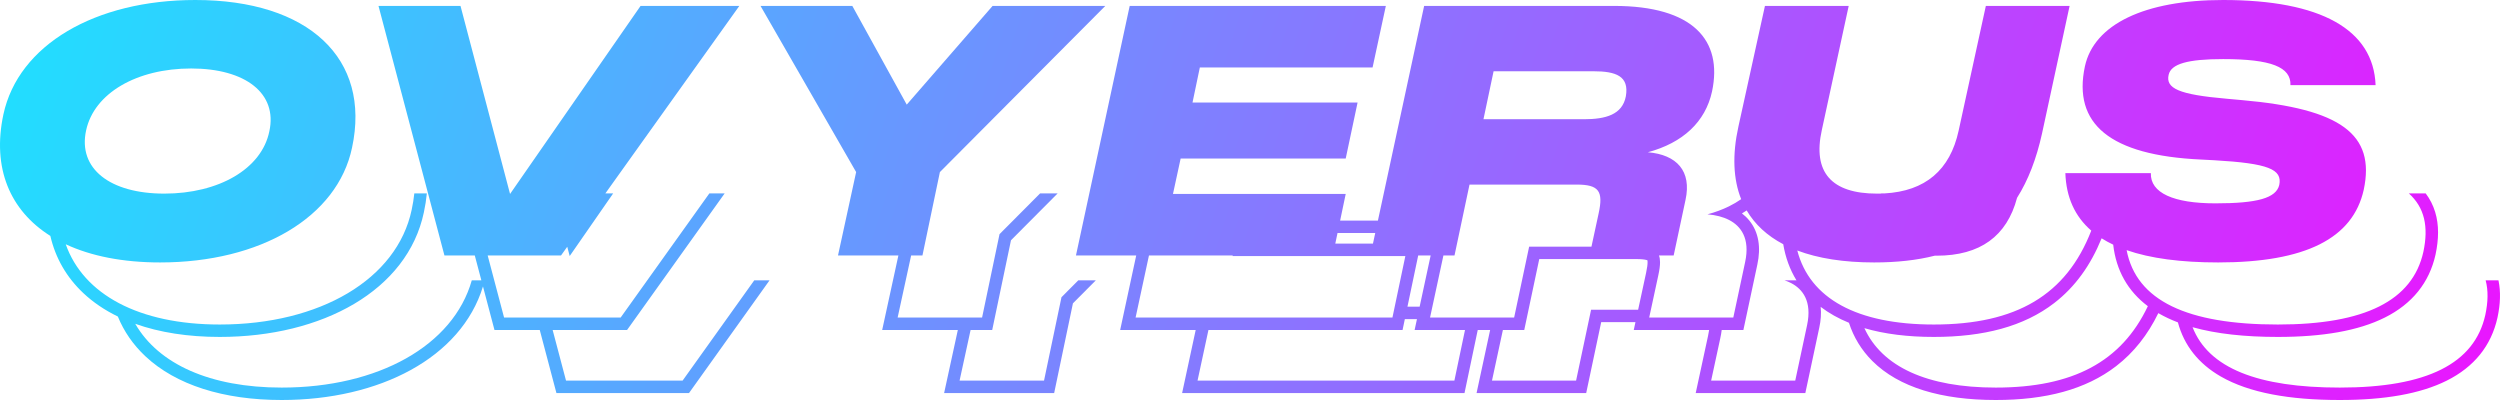
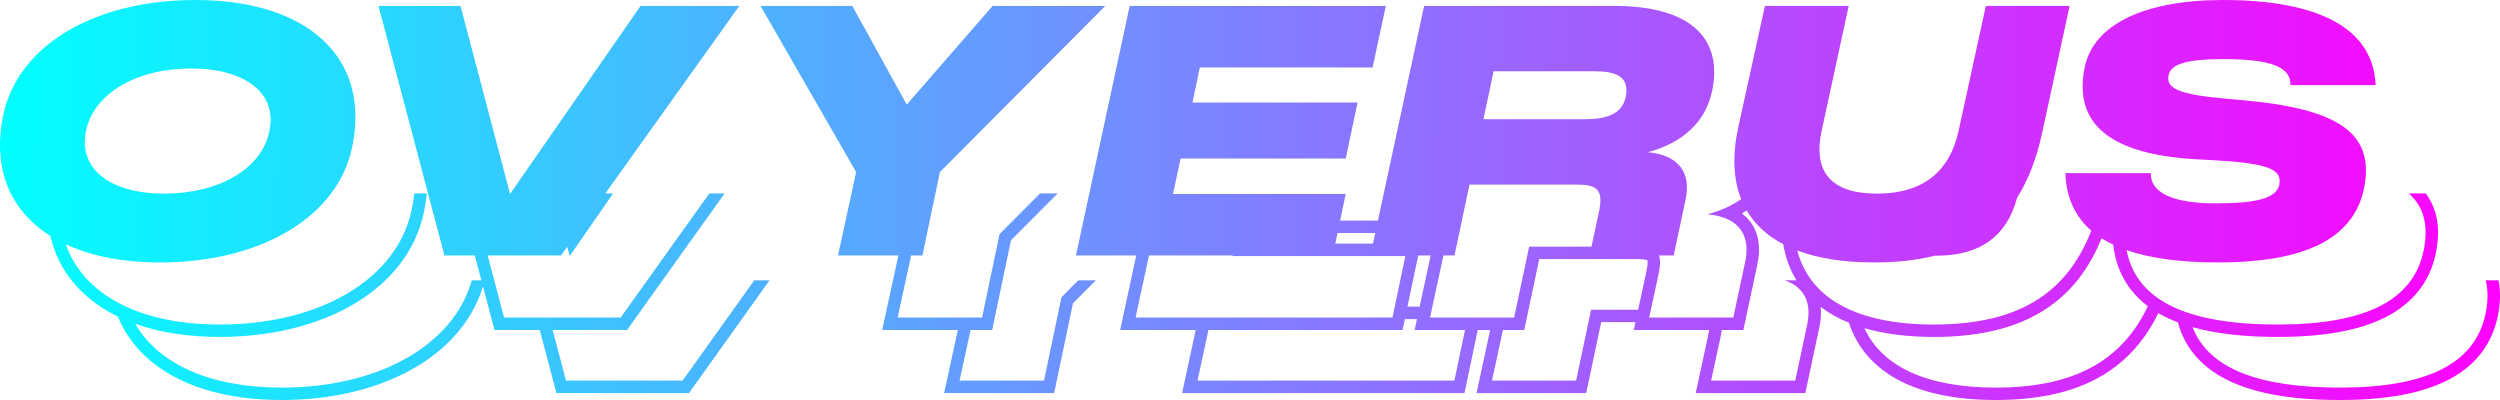
<svg xmlns="http://www.w3.org/2000/svg" width="600" height="96" viewBox="0 0 600 96" fill="none">
  <path fill-rule="evenodd" clip-rule="evenodd" d="M38.424 62.987C62.461 62.987 80.971 52.142 84.488 35.456C89.095 14.016 74.019 0 46.883 0C22.845 0 4.419 10.762 0.818 27.447C-1.938 40.323 2.38 50.512 12.085 56.621C13.307 61.924 15.983 66.573 20.01 70.354C22.365 72.567 25.14 74.441 28.283 75.967C29.743 79.544 31.954 82.746 34.876 85.49C42.218 92.385 53.626 96 67.603 96C91.069 96 110.678 85.87 115.914 68.749L118.674 79.195H129.541L133.541 94.332H165.363L184.693 67.278H181.022L163.821 91.352H135.847L132.634 79.195H150.497L173.914 46.421H170.242L148.954 76.216H120.98L117.043 61.318H134.641L136.139 59.222L136.726 61.45L147.156 46.421H145.285L177.439 1.418H153.737L122.413 46.552L110.52 1.418H90.838L106.667 61.318H113.95L115.525 67.278H113.228C108.804 82.946 90.771 93.02 67.603 93.02C50.413 93.02 38.026 87.362 32.46 77.713C38.299 79.796 45.138 80.864 52.736 80.864C77.384 80.864 97.778 69.688 101.727 50.972C102.059 49.425 102.297 47.907 102.442 46.421H99.436C99.3 47.702 99.089 49.013 98.801 50.354C95.283 67.039 76.774 77.885 52.736 77.885C33.318 77.885 20.027 70.663 15.776 58.626C21.836 61.455 29.48 62.987 38.424 62.987ZM20.668 31.285C22.594 22.358 32.812 16.435 45.878 16.435C58.943 16.435 66.649 22.442 64.638 31.535C62.796 40.545 52.494 46.468 39.429 46.468C26.363 46.468 18.658 40.462 20.668 31.285Z" fill="url(#paint0_linear_1028_94)" />
  <path d="M215.612 61.318H201.119L205.474 41.296L182.525 1.418H204.553L217.618 25.111L238.222 1.418H265.274L225.575 41.296L221.387 61.318H218.672L215.432 76.216H235.7L239.888 56.194L249.617 46.421H253.829L242.635 57.665L238.132 79.195H232.943L230.298 91.352H250.567L254.755 71.33L258.789 67.278H263.001L257.502 72.801L252.999 94.332H226.59L229.882 79.195H211.723L215.612 61.318Z" fill="url(#paint1_linear_1028_94)" />
  <path fill-rule="evenodd" clip-rule="evenodd" d="M330.7 52.94L341.794 1.418H387.356C406.368 1.418 413.487 9.677 410.891 21.941C409.299 29.283 403.855 34.288 395.48 36.541C402.432 37.125 406.033 41.046 404.526 47.97L401.678 61.318H398.155C398.324 61.764 398.406 62.29 398.409 62.909C398.415 63.785 398.264 64.846 397.984 66.121L395.806 76.216H415.991L418.838 62.868C420.056 57.16 417.771 54.235 414.977 52.793C413.563 52.063 411.82 51.609 409.793 51.438C411.661 50.936 413.384 50.296 414.95 49.525C415.998 49.008 416.975 48.433 417.88 47.8C415.972 43.021 415.717 37.179 417.221 30.367L423.587 1.418H443.688L437.239 31.201C434.977 41.38 439.584 46.468 450.472 46.468C450.81 46.468 451.145 46.464 451.475 46.454C451.477 46.443 451.48 46.432 451.482 46.421H452.256C462.076 45.885 468.014 40.82 470.07 31.368L476.603 1.418H496.704L490.087 32.036C488.747 38.115 486.771 43.247 484.092 47.477C481.66 56.687 475.224 61.366 464.785 61.366C464.64 61.366 464.497 61.365 464.355 61.363C460.065 62.454 455.226 62.987 449.802 62.987C442.515 62.987 436.34 62.011 431.352 60.122C434.33 71.618 445.653 77.885 464.115 77.885C483.928 77.885 495.927 70.775 501.904 55.348C497.969 51.938 495.886 47.356 495.686 41.546H516.205C516.038 46.302 521.649 48.804 531.7 48.804C541.75 48.804 546.273 47.553 547.027 44.383C547.781 40.629 544.431 39.21 531.449 38.46L528.266 38.293C506.322 37.292 497.445 29.7 500.376 15.934C502.554 5.84 514.698 0 533.542 0C556.994 0 569.64 7.091 570.143 20.439H549.707C549.874 16.101 545.101 14.182 533.542 14.182C525 14.182 521.063 15.351 520.477 17.937C519.723 21.19 522.822 22.692 534.38 23.693L538.065 24.027C561.768 26.113 570.143 32.203 567.295 45.551C564.699 57.23 553.308 62.987 532.37 62.987C523.423 62.987 516.088 62.019 510.391 60.035C512.714 72.168 524.94 77.885 546.683 77.885C567.621 77.885 579.012 72.128 581.608 60.448C582.905 54.37 581.874 49.796 578.129 46.421H582.169C583.178 47.759 583.939 49.245 584.438 50.883C585.384 53.992 585.313 57.414 584.534 61.068L584.531 61.08L584.529 61.093C583.022 67.872 578.898 72.938 572.367 76.208C565.98 79.407 557.363 80.864 546.683 80.864C538.79 80.864 531.926 80.13 526.216 78.528C530.048 88.361 541.92 93.02 561.55 93.02C582.488 93.02 593.879 87.264 596.475 75.584C597.149 72.423 597.194 69.668 596.555 67.278H599.63C600.22 70.043 600.076 73.037 599.401 76.204L599.398 76.216L599.395 76.228C597.888 83.008 593.765 88.074 587.234 91.344C580.847 94.543 572.229 96 561.55 96C549.464 96 539.789 94.279 532.978 90.354C527.642 87.279 524.185 82.916 522.697 77.373C521.049 76.746 519.519 76.029 518.112 75.218L517.997 75.152C515.476 80.331 512.14 84.587 507.863 87.88C500.565 93.5 490.932 96 478.981 96C465.975 96 455.728 92.991 449.362 86.637C446.738 84.018 444.876 80.939 443.748 77.47C441.222 76.439 438.952 75.168 436.961 73.651C437.128 75.22 437.007 76.893 436.631 78.623L436.628 78.635L433.28 94.332H406.971L409.928 80.621C410.05 80.068 410.136 79.597 410.193 79.195H392.104L392.51 77.312H384.288L380.687 94.332H354.375L357.634 79.195H354.658L351.482 94.332H283.707L286.967 79.195H268.84L272.69 61.318H258.228L271.127 1.418H332.602L329.419 16.185H287.961L286.202 24.611H325.818L322.97 38.042H283.355L281.512 46.552H322.97L321.63 52.94H330.7ZM321.004 55.919L320.469 58.47H329.509L330.058 55.919H321.004ZM275.749 61.318L272.541 76.216H334.184L337.283 61.45H295.825L295.853 61.318H275.749ZM507.169 58.721C506.178 58.251 505.252 57.741 504.388 57.191C501.755 63.665 498.027 68.871 492.996 72.744C485.698 78.364 476.065 80.864 464.115 80.864C457.888 80.864 452.294 80.174 447.456 78.758C451.695 88.02 462.49 93.02 478.981 93.02C497.461 93.02 509.143 86.835 515.482 73.485C510.677 69.865 507.874 64.904 507.169 58.721ZM427.977 58.611C424.115 56.581 421.174 53.865 419.203 50.506C418.833 50.754 418.455 50.993 418.067 51.223C418.703 51.706 419.284 52.258 419.8 52.885C422.13 55.714 422.642 59.443 421.764 63.487L421.762 63.499L418.413 79.195H413.208C413.139 79.811 413.018 80.496 412.851 81.257L410.673 91.352H430.858L433.705 78.004C434.923 72.296 432.638 69.371 429.844 67.928C429.361 67.679 428.839 67.462 428.281 67.278H431.152C429.56 64.681 428.507 61.778 427.977 58.611ZM381.951 59.197L383.671 51.224C384.843 45.885 383.755 44.299 378.394 44.299H352.682L349.08 61.318H346.417L343.209 76.216H363.393L366.995 59.197H381.951ZM343.357 61.318H340.366L337.788 73.606H340.711L343.357 61.318ZM358.461 17.102L356.032 28.615H380.153C385.346 28.615 389.366 27.531 390.204 23.109C391.041 18.27 387.858 17.102 382.414 17.102H358.461ZM337.162 76.585L336.615 79.195H290.026L287.408 91.352H349.051L351.602 79.195H339.508L340.07 76.585H337.162ZM395.062 65.485L393.153 74.333H381.862L378.26 91.352H358.075L360.693 79.195H365.82L369.421 62.176H392.707C393.941 62.176 394.701 62.273 395.156 62.399C395.259 62.427 395.332 62.453 395.383 62.474C395.397 62.547 395.412 62.663 395.417 62.834L395.417 62.856C395.43 63.406 395.336 64.237 395.062 65.485Z" fill="url(#paint2_linear_1028_94)" />
  <defs>
-     <linearGradient id="paint0_linear_1028_94" x1="-68.304" y1="-81.333" x2="644.273" y2="147.844" gradientUnits="userSpaceOnUse">
+     <linearGradient id="paint0_linear_1028_94" x1="1.78884e-07" y1="48" x2="599.996" y2="49.552" gradientUnits="userSpaceOnUse">
      <stop stop-color="#00FFFF" />
      <stop offset="1" stop-color="#FF00FF" />
    </linearGradient>
-     <linearGradient id="paint1_linear_1028_94" x1="-68.304" y1="-81.333" x2="644.273" y2="147.844" gradientUnits="userSpaceOnUse">
+     <linearGradient id="paint1_linear_1028_94" x1="1.78884e-07" y1="48" x2="599.996" y2="49.552" gradientUnits="userSpaceOnUse">
      <stop stop-color="#00FFFF" />
      <stop offset="1" stop-color="#FF00FF" />
    </linearGradient>
-     <linearGradient id="paint2_linear_1028_94" x1="-68.304" y1="-81.333" x2="644.273" y2="147.844" gradientUnits="userSpaceOnUse">
+     <linearGradient id="paint2_linear_1028_94" x1="1.78884e-07" y1="48" x2="599.996" y2="49.552" gradientUnits="userSpaceOnUse">
      <stop stop-color="#00FFFF" />
      <stop offset="1" stop-color="#FF00FF" />
    </linearGradient>
  </defs>
</svg>
